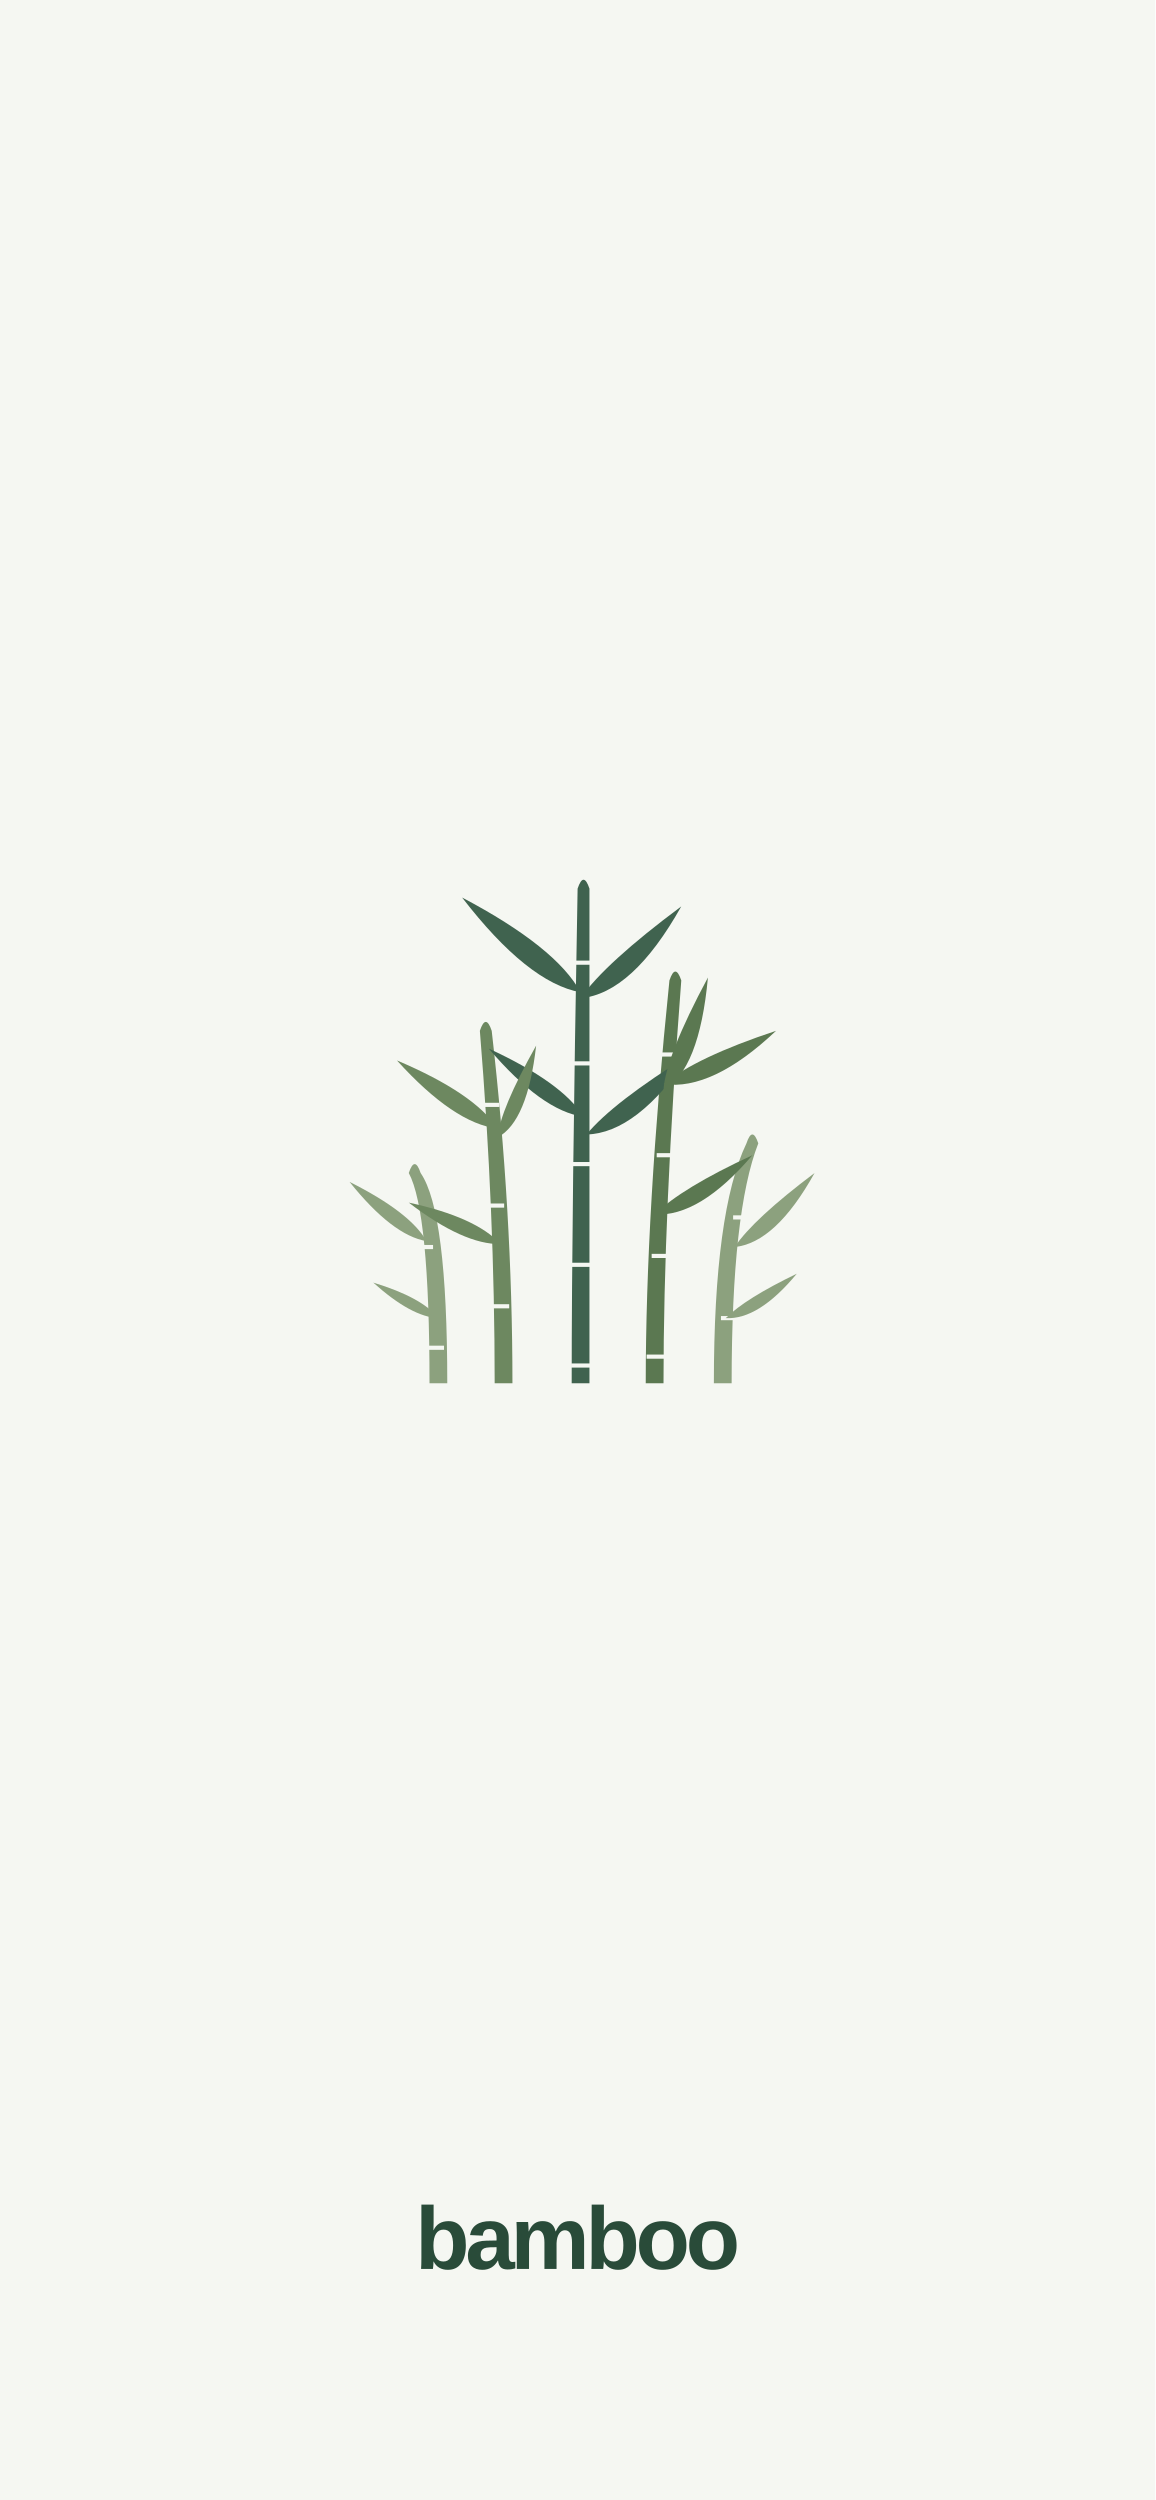
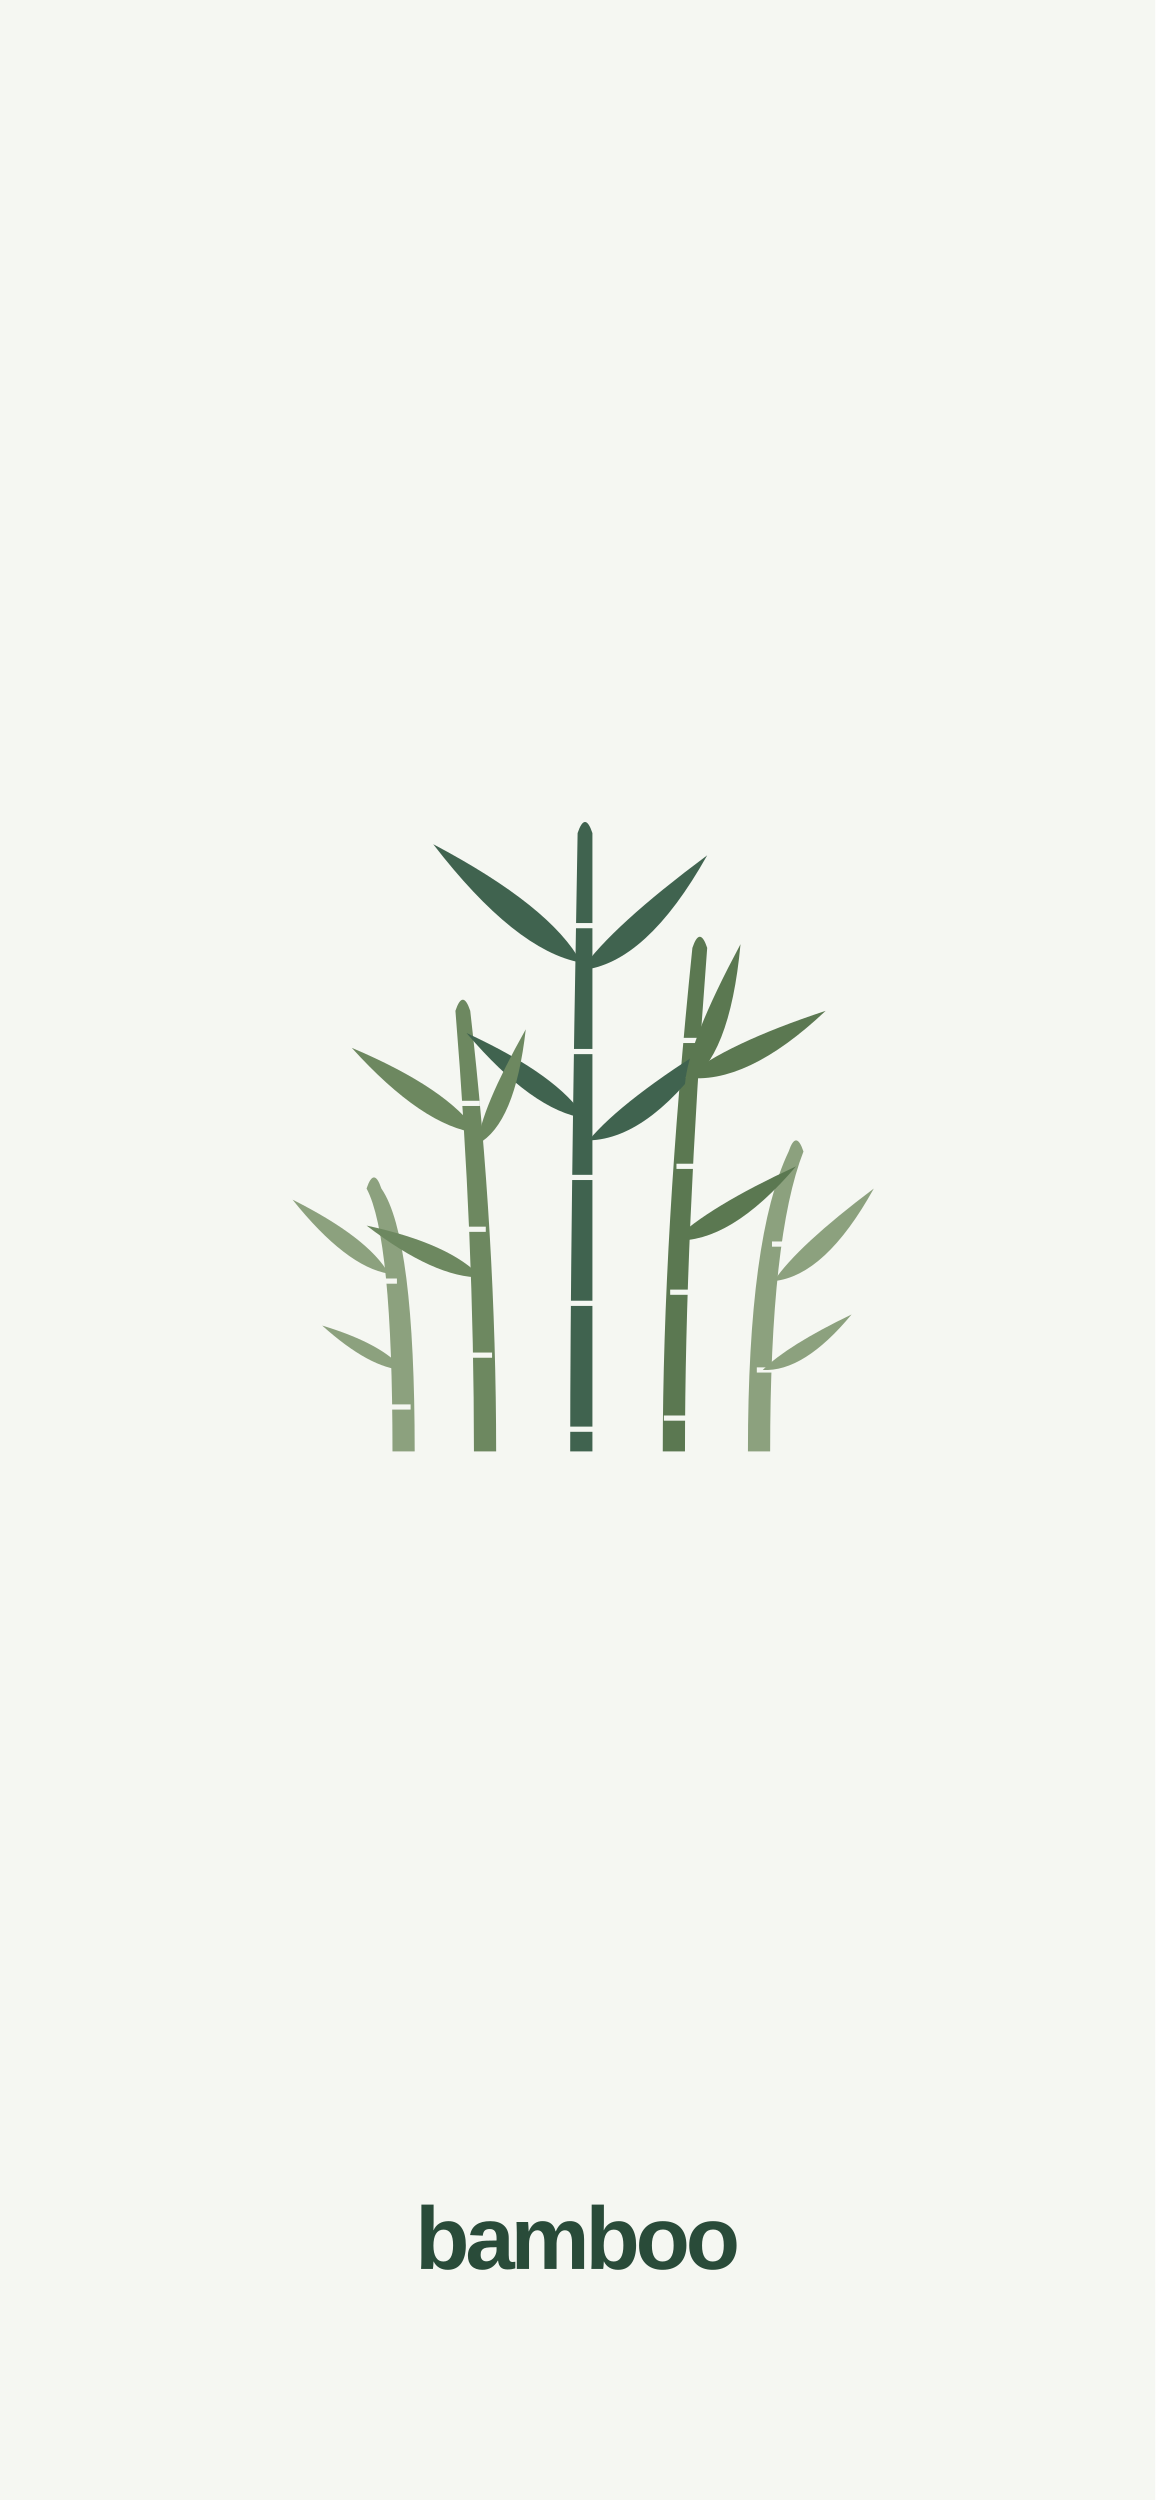
<svg xmlns="http://www.w3.org/2000/svg" width="390" height="844" viewBox="0 0 390 844">
  <rect width="390" height="844" fill="#f5f7f2" />
-   <svg x="75" y="243" width="240" height="260" viewBox="0 0 240 260">
+   <svg x="45" y="210" width="300" height="325" viewBox="0 0 240 260">
    <path d="M70 224Q70 166 63 153Q65 147 67 153Q76 166 76 224Z" fill="#8ca17e" />
    <path d="M64.8 178h6.4" stroke="#f5f7f2" stroke-width="1.4" />
    <path d="M68.5 212h6.4" stroke="#f5f7f2" stroke-width="1.4" />
    <path d="M92 224Q92 166 87 105Q89 99 91 105Q98 166 98 224Z" fill="#6d8860" />
    <path d="M87.2 130h6.4" stroke="#f5f7f2" stroke-width="1.4" />
    <path d="M88.8 164h6.4" stroke="#f5f7f2" stroke-width="1.4" />
    <path d="M90.5 198h6.4" stroke="#f5f7f2" stroke-width="1.4" />
    <path d="M118 224Q118 166 120 57Q122 51 124 57Q124 166 124 224Z" fill="#40634f" />
    <path d="M118.6 82h6.4" stroke="#f5f7f2" stroke-width="1.4" />
    <path d="M118.4 116h6.4" stroke="#f5f7f2" stroke-width="1.4" />
    <path d="M118.2 150h6.4" stroke="#f5f7f2" stroke-width="1.4" />
    <path d="M118.0 184h6.4" stroke="#f5f7f2" stroke-width="1.4" />
    <path d="M117.8 218h6.4" stroke="#f5f7f2" stroke-width="1.4" />
    <path d="M143 224Q143 166 151 88Q153 82 155 88Q149 166 149 224Z" fill="#5b7851" />
    <path d="M148.4 113h6.4" stroke="#f5f7f2" stroke-width="1.4" />
    <path d="M146.7 147h6.4" stroke="#f5f7f2" stroke-width="1.4" />
    <path d="M145.0 181h6.4" stroke="#f5f7f2" stroke-width="1.4" />
    <path d="M143.3 215h6.4" stroke="#f5f7f2" stroke-width="1.4" />
    <path d="M166 224Q166 166 177 143Q179 137 181 143Q172 166 172 224Z" fill="#8ca17e" />
    <path d="M172.5 168h6.4" stroke="#f5f7f2" stroke-width="1.4" />
    <path d="M168.4 202h6.4" stroke="#f5f7f2" stroke-width="1.4" />
    <path d="M121 92Q112.8 76.8 81 60Q103.2 88.8 121 92Z" fill="#40634f" />
    <path d="M121 94Q138.5 92.4 155 63Q129.2 82.2 121 94Z" fill="#40634f" />
    <path d="M122 134Q114.9 122.5 90 111Q108.0 132.1 122 134Z" fill="#40634f" />
    <path d="M123 140Q140.1 139.6 158 113Q132.0 129.1 123 140Z" fill="#40634f" />
    <path d="M149 123Q165.5 125.3 187 105Q160.1 113.9 149 123Z" fill="#5b7851" />
    <path d="M149 125Q161.1 118.2 164 87Q149.7 113.7 149 125Z" fill="#5b7851" />
    <path d="M146 167Q161.2 167.9 179 147Q155.2 158.0 146 167Z" fill="#5b7851" />
    <path d="M93 138Q85.2 126.1 59 115Q78.3 136.3 93 138Z" fill="#6d8860" />
    <path d="M93 141Q103.1 135.6 106 110Q93.8 131.7 93 141Z" fill="#6d8860" />
    <path d="M94 177Q85.7 167.9 63 163Q81.5 177.2 94 177Z" fill="#6d8860" />
    <path d="M69 176Q63.5 166.3 43 156Q57.5 174.1 69 176Z" fill="#8ca17e" />
    <path d="M73 202Q67.5 195.0 51 190Q63.9 201.6 73 202Z" fill="#8ca17e" />
    <path d="M173 178Q186.9 176.6 200 153Q179.4 168.5 173 178Z" fill="#8ca17e" />
    <path d="M170 202Q181.1 202.6 194 187Q176.6 195.4 170 202Z" fill="#8ca17e" />
  </svg>
  <text x="195" y="766" text-anchor="middle" font-family="Arial,sans-serif" font-size="30" font-weight="600" letter-spacing="-1.4" fill="#294b39">bamboo</text>
</svg>
